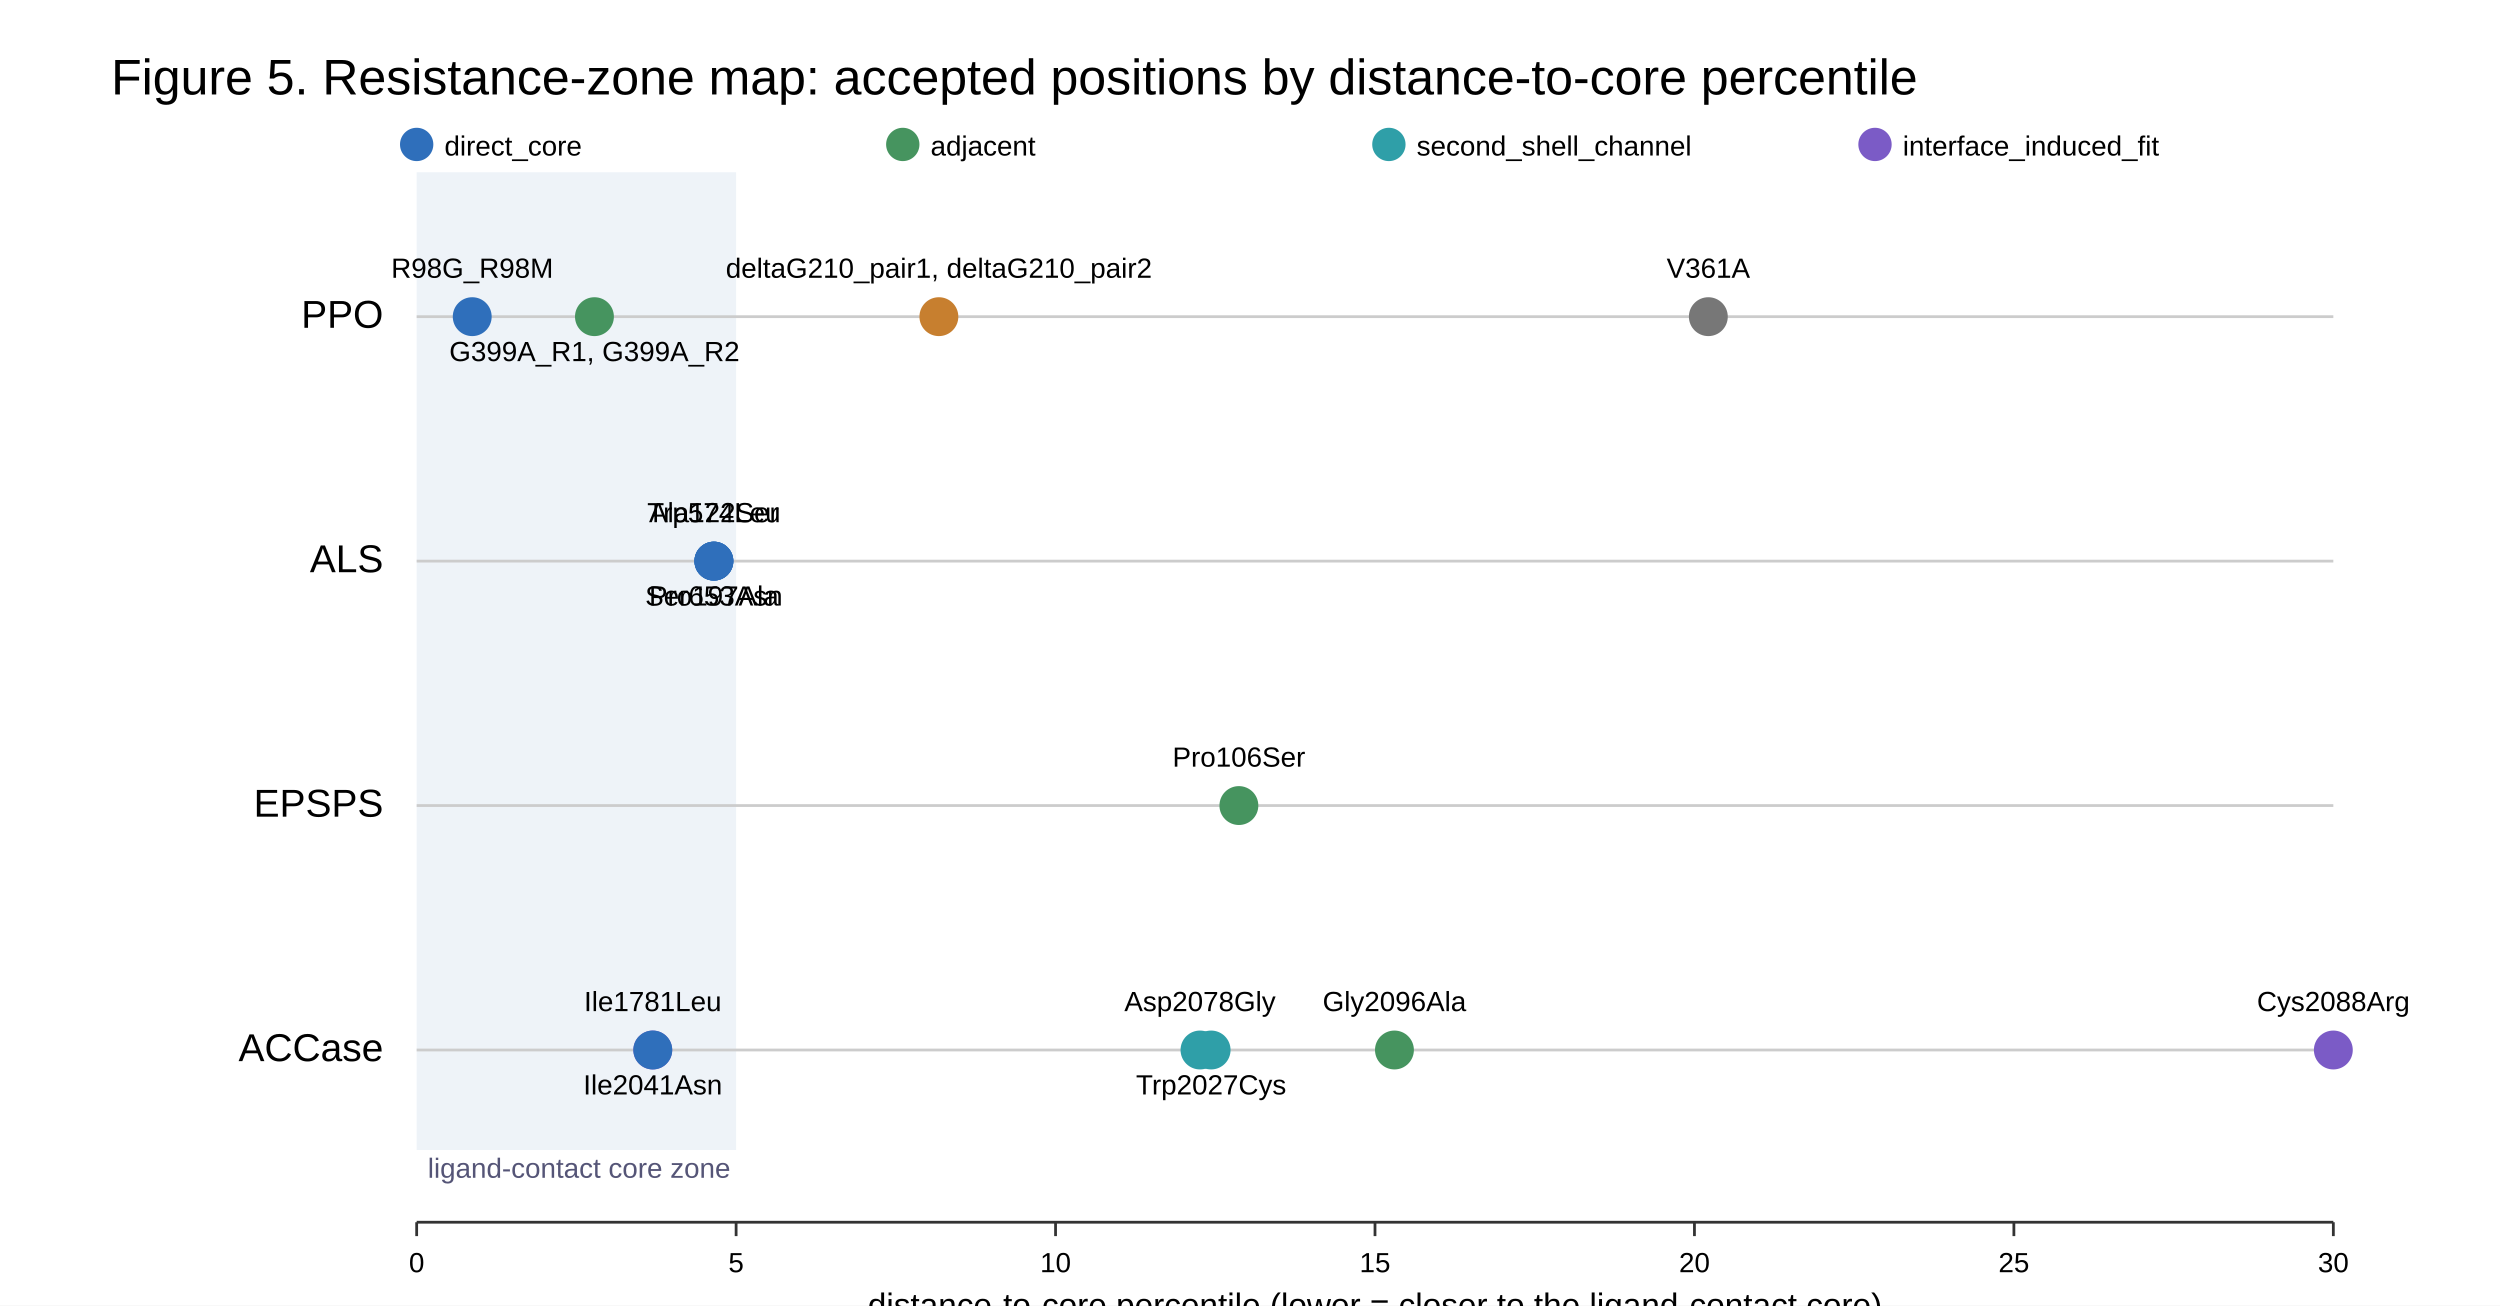
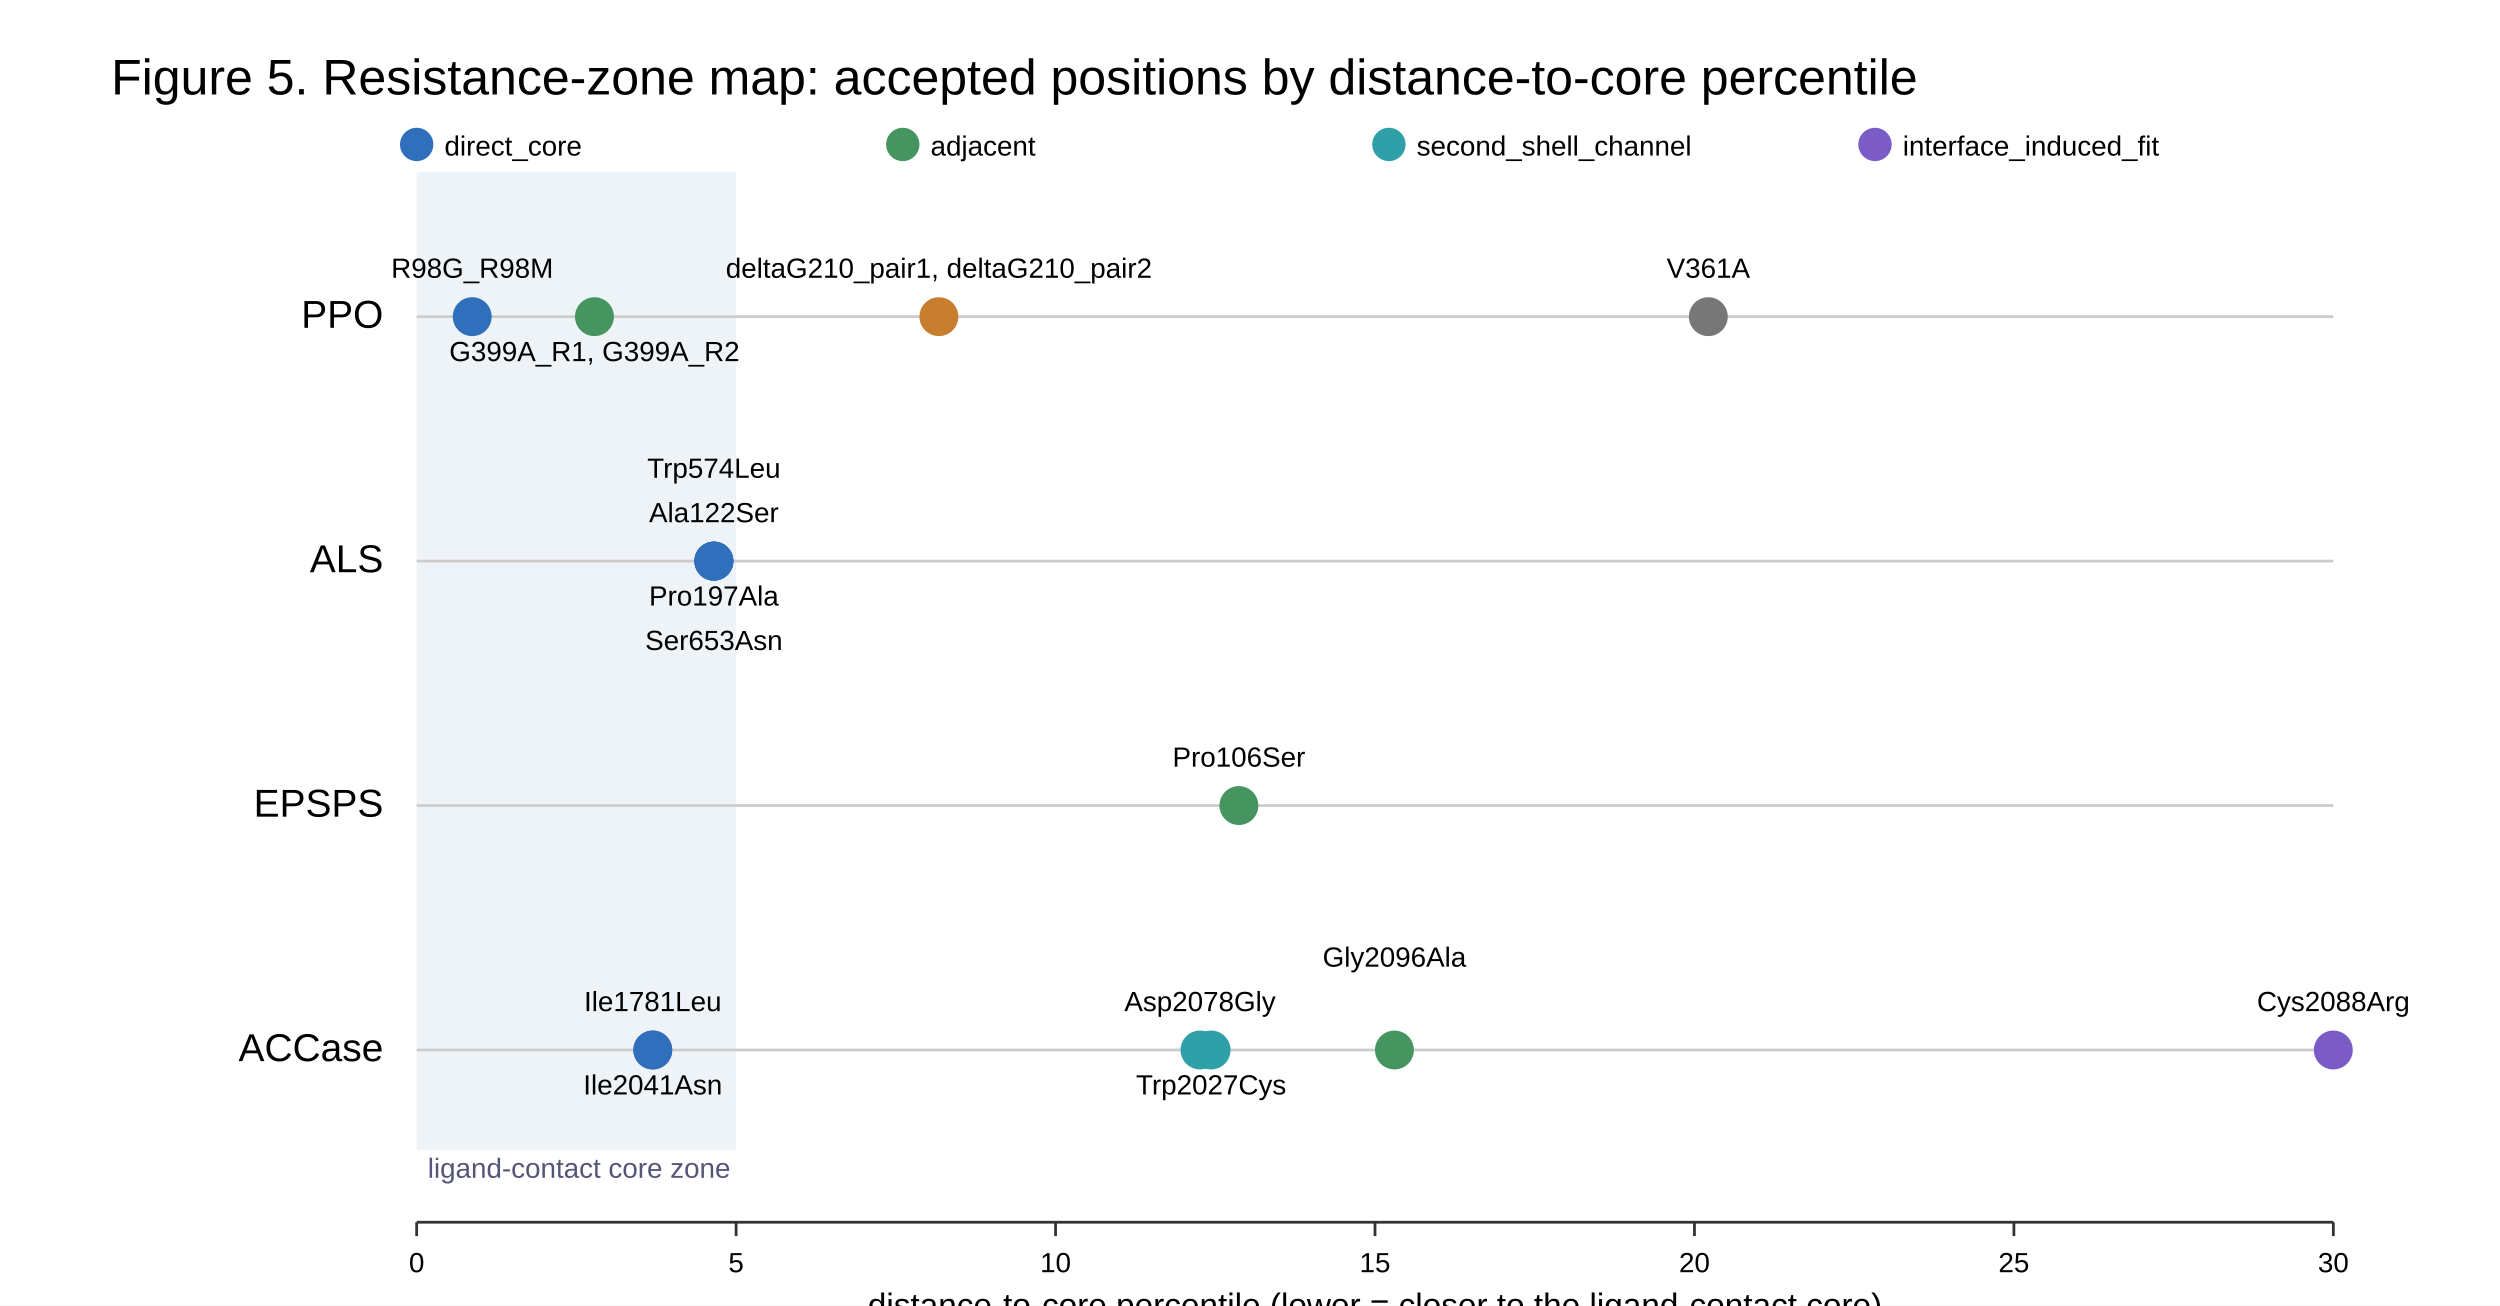
<svg xmlns="http://www.w3.org/2000/svg" width="900" height="470" viewBox="0 0 900 470">
  <rect width="100%" height="100%" fill="white" />
  <text x="40" y="34" font-size="18" font-family="Arial">Figure 5. Resistance-zone map: accepted positions by distance-to-core percentile</text>
  <rect x="150" y="62" width="115.0" height="352" fill="#eef3f8" />
  <text x="154" y="424" font-size="10" font-family="Arial" fill="#557">ligand-contact core zone</text>
  <line x1="150" y1="114" x2="840" y2="114" stroke="#ccc" />
  <text x="138" y="118" font-size="14" font-family="Arial" text-anchor="end">PPO</text>
  <circle cx="170" cy="114" r="7" fill="#2f6fbb" />
  <text x="170" y="100" font-size="10" font-family="Arial" text-anchor="middle">R98G_R98M</text>
  <circle cx="214" cy="114" r="7" fill="#46945f" />
  <text x="214" y="130" font-size="10" font-family="Arial" text-anchor="middle">G399A_R1, G399A_R2</text>
  <circle cx="338" cy="114" r="7" fill="#c77f2f" />
  <text x="338" y="100" font-size="10" font-family="Arial" text-anchor="middle">deltaG210_pair1, deltaG210_pair2</text>
  <circle cx="615" cy="114" r="7" fill="#777777" />
  <text x="615" y="100" font-size="10" font-family="Arial" text-anchor="middle">V361A</text>
  <line x1="150" y1="202" x2="840" y2="202" stroke="#ccc" />
  <text x="138" y="206" font-size="14" font-family="Arial" text-anchor="end">ALS</text>
  <circle cx="257" cy="202" r="7" fill="#2f6fbb" />
  <text x="257" y="188" font-size="10" font-family="Arial" text-anchor="middle">Ala122Ser</text>
  <circle cx="257" cy="202" r="7" fill="#2f6fbb" />
  <text x="257" y="218" font-size="10" font-family="Arial" text-anchor="middle">Pro197Ala</text>
  <circle cx="257" cy="202" r="7" fill="#2f6fbb" />
-   <text x="257" y="188" font-size="10" font-family="Arial" text-anchor="middle">Trp574Leu</text>
+   <text x="257" y="172" font-size="10" font-family="Arial" text-anchor="middle">Trp574Leu</text>
  <circle cx="257" cy="202" r="7" fill="#2f6fbb" />
-   <text x="257" y="218" font-size="10" font-family="Arial" text-anchor="middle">Ser653Asn</text>
+   <text x="257" y="234" font-size="10" font-family="Arial" text-anchor="middle">Ser653Asn</text>
  <line x1="150" y1="290" x2="840" y2="290" stroke="#ccc" />
  <text x="138" y="294" font-size="14" font-family="Arial" text-anchor="end">EPSPS</text>
  <circle cx="446" cy="290" r="7" fill="#46945f" />
  <text x="446" y="276" font-size="10" font-family="Arial" text-anchor="middle">Pro106Ser</text>
  <line x1="150" y1="378" x2="840" y2="378" stroke="#ccc" />
  <text x="138" y="382" font-size="14" font-family="Arial" text-anchor="end">ACCase</text>
  <circle cx="235" cy="378" r="7" fill="#7b5bc6" />
  <text x="235" y="364" font-size="10" font-family="Arial" text-anchor="middle">Ile1781Leu</text>
  <circle cx="235" cy="378" r="7" fill="#2f6fbb" />
  <text x="235" y="394" font-size="10" font-family="Arial" text-anchor="middle">Ile2041Asn</text>
  <circle cx="432" cy="378" r="7" fill="#2f9fa8" />
  <text x="432" y="364" font-size="10" font-family="Arial" text-anchor="middle">Asp2078Gly</text>
  <circle cx="436" cy="378" r="7" fill="#2f9fa8" />
  <text x="436" y="394" font-size="10" font-family="Arial" text-anchor="middle">Trp2027Cys</text>
  <circle cx="502" cy="378" r="7" fill="#46945f" />
-   <text x="502" y="364" font-size="10" font-family="Arial" text-anchor="middle">Gly2096Ala</text>
+   <text x="502" y="348" font-size="10" font-family="Arial" text-anchor="middle">Gly2096Ala</text>
  <circle cx="840" cy="378" r="7" fill="#7b5bc6" />
  <text x="840" y="364" font-size="10" font-family="Arial" text-anchor="middle">Cys2088Arg</text>
  <line x1="150" y1="440" x2="840" y2="440" stroke="#333" />
  <line x1="150" y1="440" x2="150" y2="445" stroke="#333" />
  <text x="150" y="458" font-size="10" font-family="Arial" text-anchor="middle">0</text>
  <line x1="265" y1="440" x2="265" y2="445" stroke="#333" />
  <text x="265" y="458" font-size="10" font-family="Arial" text-anchor="middle">5</text>
  <line x1="380" y1="440" x2="380" y2="445" stroke="#333" />
  <text x="380" y="458" font-size="10" font-family="Arial" text-anchor="middle">10</text>
  <line x1="495" y1="440" x2="495" y2="445" stroke="#333" />
  <text x="495" y="458" font-size="10" font-family="Arial" text-anchor="middle">15</text>
  <line x1="610" y1="440" x2="610" y2="445" stroke="#333" />
  <text x="610" y="458" font-size="10" font-family="Arial" text-anchor="middle">20</text>
  <line x1="725" y1="440" x2="725" y2="445" stroke="#333" />
  <text x="725" y="458" font-size="10" font-family="Arial" text-anchor="middle">25</text>
  <line x1="840" y1="440" x2="840" y2="445" stroke="#333" />
  <text x="840" y="458" font-size="10" font-family="Arial" text-anchor="middle">30</text>
  <text x="495" y="474" font-size="12" font-family="Arial" text-anchor="middle">distance-to-core percentile (lower = closer to the ligand-contact core)</text>
  <circle cx="150" cy="52" r="6" fill="#2f6fbb" />
  <text x="160" y="56" font-size="10" font-family="Arial">direct_core</text>
  <circle cx="325" cy="52" r="6" fill="#46945f" />
  <text x="335" y="56" font-size="10" font-family="Arial">adjacent</text>
  <circle cx="500" cy="52" r="6" fill="#2f9fa8" />
  <text x="510" y="56" font-size="10" font-family="Arial">second_shell_channel</text>
  <circle cx="675" cy="52" r="6" fill="#7b5bc6" />
  <text x="685" y="56" font-size="10" font-family="Arial">interface_induced_fit</text>
</svg>
